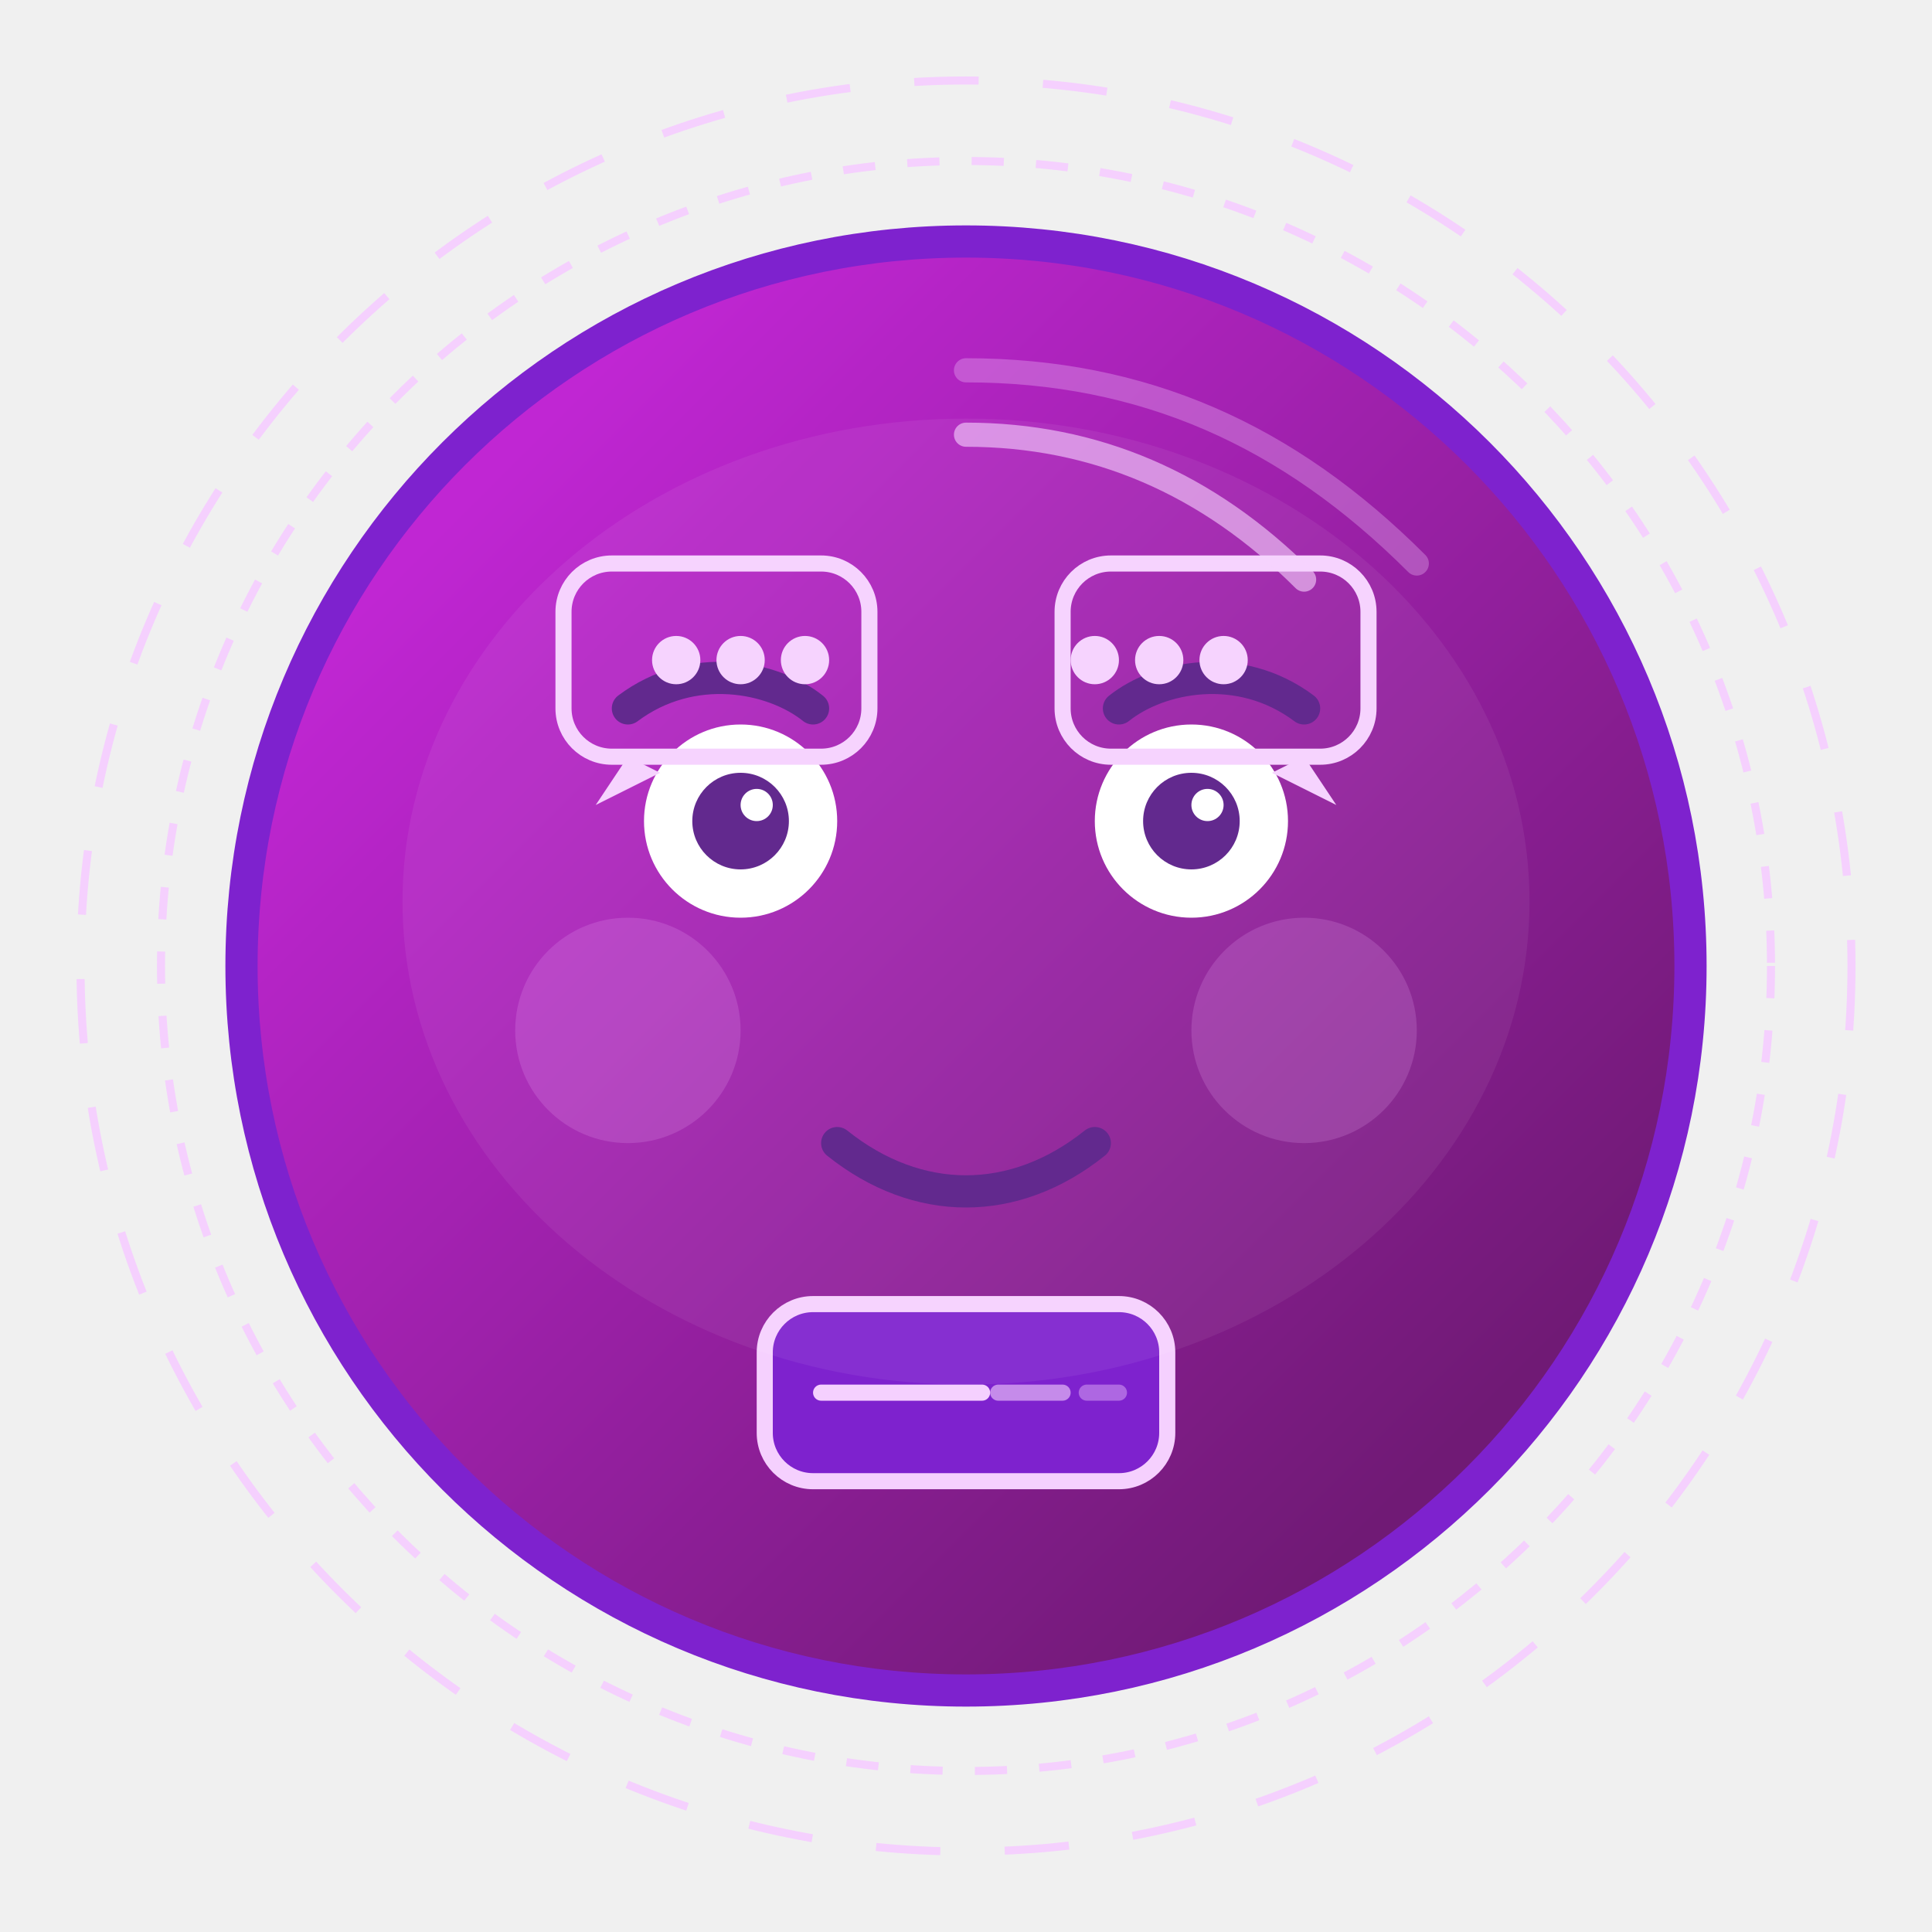
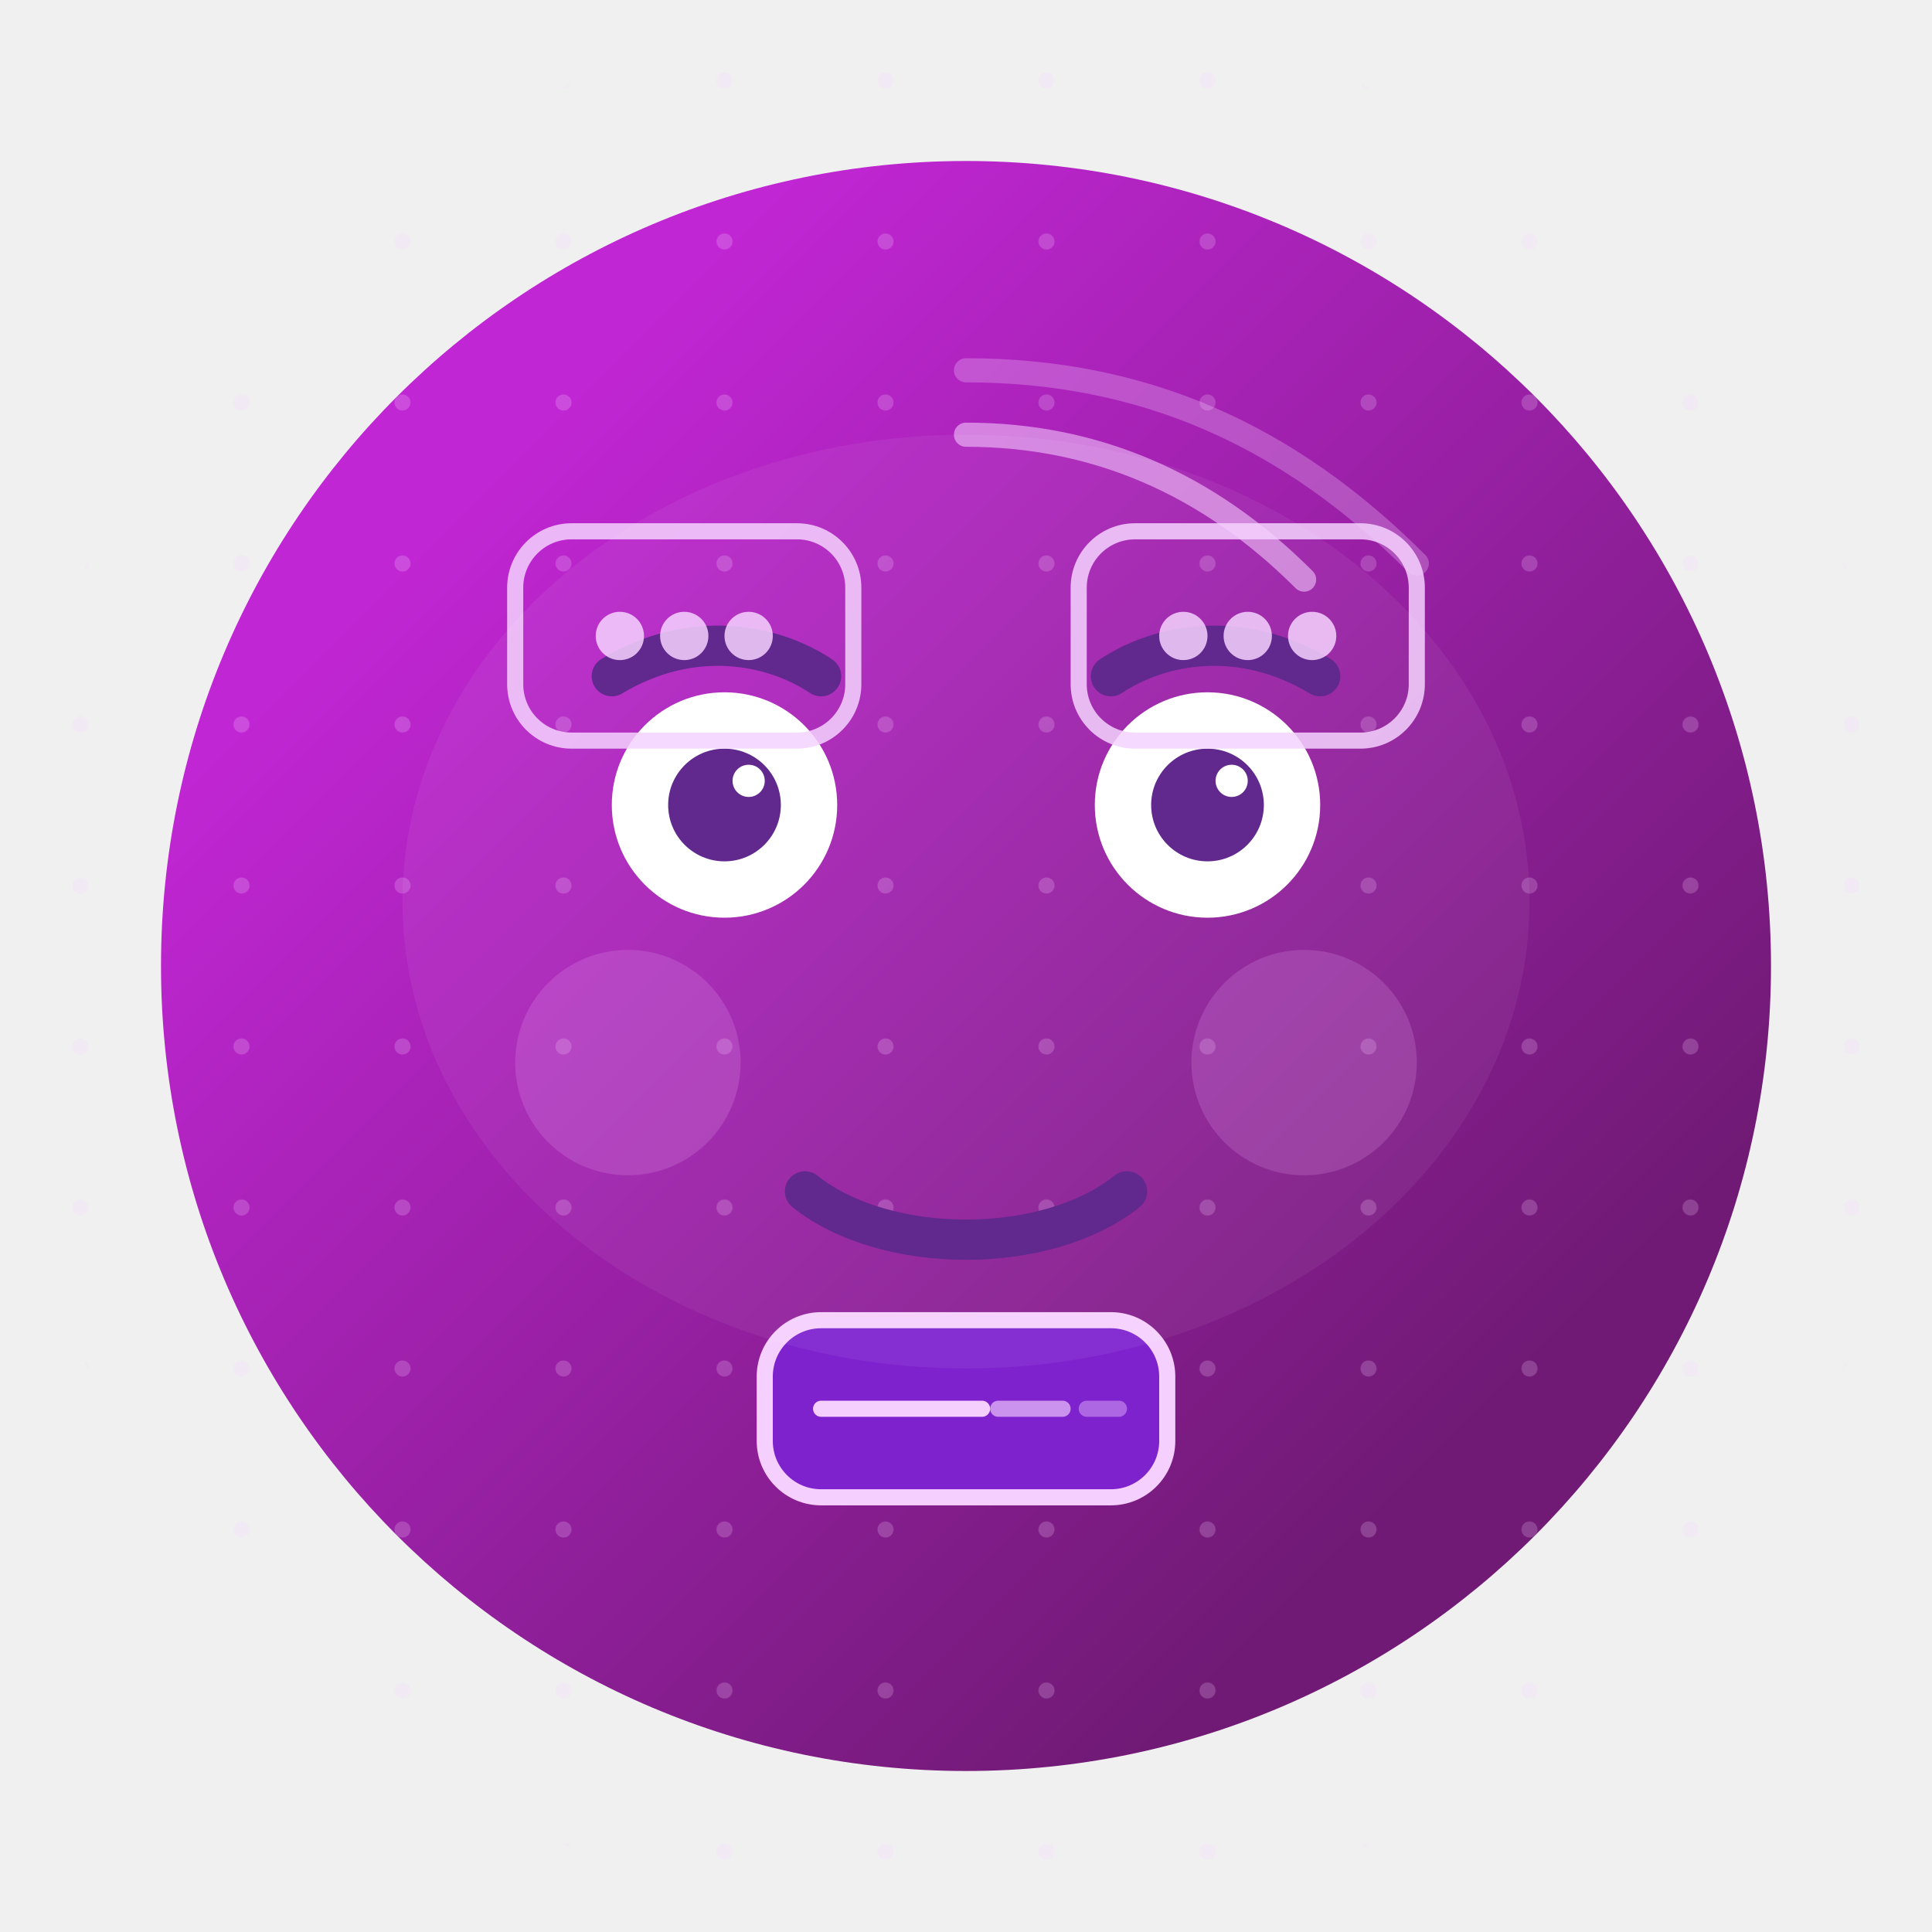
<svg xmlns="http://www.w3.org/2000/svg" width="240" height="240" viewBox="0 0 240 240" fill="none">
-   <circle cx="120" cy="120" r="100" stroke="#f5d0fe" stroke-width="1" stroke-dasharray="4 4" />
-   <circle cx="120" cy="120" r="110" stroke="#f5d0fe" stroke-width="1" stroke-dasharray="8 8" />
-   <circle cx="120" cy="120" r="90" fill="url(#talko-face)" />
-   <circle cx="120" cy="120" r="90" stroke="#7e22ce" stroke-width="4" />
-   <circle cx="92" cy="102" r="12" fill="white" />
-   <circle cx="148" cy="102" r="12" fill="white" />
-   <circle cx="92" cy="102" r="6" fill="#581c87" />
-   <circle cx="148" cy="102" r="6" fill="#581c87" />
-   <circle cx="94" cy="100" r="2" fill="white" />
-   <circle cx="150" cy="100" r="2" fill="white" />
-   <path d="M78 88C86 82 96 84 101 88" stroke="#581c87" stroke-width="4" stroke-linecap="round" />
-   <path d="M162 88C154 82 144 84 139 88" stroke="#581c87" stroke-width="4" stroke-linecap="round" />
-   <path d="M104 142C114 150 126 150 136 142" stroke="#581c87" stroke-width="4" stroke-linecap="round" />
-   <rect x="70" y="70" width="38" height="24" rx="6" stroke="#f5d0fe" stroke-width="2" fill="none" />
-   <path d="M78 94l-4 6 8-4" fill="#f5d0fe" />
-   <rect x="132" y="70" width="38" height="24" rx="6" stroke="#f5d0fe" stroke-width="2" fill="none" />
-   <path d="M162 94l4 6-8-4" fill="#f5d0fe" />
-   <circle cx="84" cy="82" r="3" fill="#f5d0fe" />
-   <circle cx="92" cy="82" r="3" fill="#f5d0fe" />
-   <circle cx="100" cy="82" r="3" fill="#f5d0fe" />
-   <circle cx="144" cy="82" r="3" fill="#f5d0fe" />
-   <circle cx="152" cy="82" r="3" fill="#f5d0fe" />
-   <circle cx="136" cy="82" r="3" fill="#f5d0fe" />
-   <rect x="95" y="162" width="50" height="22" rx="6" fill="#7e22ce" stroke="#f5d0fe" stroke-width="2" />
-   <path d="M102 173h20" stroke="#f5d0fe" stroke-width="2" stroke-linecap="round" />
-   <path d="M124 173h8" stroke="#f5d0fe" stroke-width="2" stroke-linecap="round" opacity="0.6" />
-   <path d="M135 173h4" stroke="#f5d0fe" stroke-width="2" stroke-linecap="round" opacity="0.4" />
-   <path d="M120 54c16 0 30 6 42 18" stroke="#f5d0fe" stroke-width="3" stroke-linecap="round" stroke-opacity="0.6" />
-   <path d="M120 46c22 0 40 8 56 24" stroke="#f5d0fe" stroke-width="3" stroke-linecap="round" stroke-opacity="0.3" />
-   <circle cx="78" cy="128" r="14" fill="#f0abfc" opacity="0.18" />
-   <circle cx="162" cy="128" r="14" fill="#f0abfc" opacity="0.18" />
-   <ellipse cx="120" cy="112" rx="70" ry="60" fill="#ffffff" opacity="0.06" />
+   <circle cx="120" cy="120" r="100" fill="url(#talko-face)" />
+   <circle cx="120" cy="120" r="120" fill="url(#bgPatternTalko)" opacity="0.22" />
+   <circle cx="90" cy="100" r="14" fill="white" />
+   <circle cx="150" cy="100" r="14" fill="white" />
+   <circle cx="90" cy="100" r="7" fill="#581c87" />
+   <circle cx="150" cy="100" r="7" fill="#581c87" />
+   <circle cx="93" cy="97" r="2" fill="white" />
+   <circle cx="153" cy="97" r="2" fill="white" />
+   <path d="M76 84C86 78 96 80 102 84" stroke="#581c87" stroke-width="5" stroke-linecap="round" />
+   <path d="M164 84C154 78 144 80 138 84" stroke="#581c87" stroke-width="5" stroke-linecap="round" />
+   <path d="M100 148C110 156 130 156 140 148" stroke="#581c87" stroke-width="5" stroke-linecap="round" />
+   <g opacity="0.85">
+     <rect x="64" y="66" width="42" height="26" rx="7" stroke="#f5d0fe" stroke-width="2" fill="none" />
+     <circle cx="77" cy="79" r="3" fill="#f5d0fe" />
+     <circle cx="85" cy="79" r="3" fill="#f5d0fe" />
+     <circle cx="93" cy="79" r="3" fill="#f5d0fe" />
+     <rect x="134" y="66" width="42" height="26" rx="7" stroke="#f5d0fe" stroke-width="2" fill="none" />
+     <circle cx="147" cy="79" r="3" fill="#f5d0fe" />
+     <circle cx="155" cy="79" r="3" fill="#f5d0fe" />
+     <circle cx="163" cy="79" r="3" fill="#f5d0fe" />
+   </g>
+   <rect x="95" y="164" width="50" height="22" rx="7" fill="#7e22ce" stroke="#f5d0fe" stroke-width="2" />
+   <path d="M102 175h20" stroke="#f5d0fe" stroke-width="2" stroke-linecap="round" />
+   <path d="M124 175h8" stroke="#f5d0fe" stroke-width="2" stroke-linecap="round" opacity="0.65" />
+   <path d="M135 175h4" stroke="#f5d0fe" stroke-width="2" stroke-linecap="round" opacity="0.4" />
+   <path d="M120 54c16 0 30 6 42 18" stroke="#f5d0fe" stroke-width="3" stroke-linecap="round" stroke-opacity="0.55" />
+   <path d="M120 46c22 0 40 8 56 24" stroke="#f5d0fe" stroke-width="3" stroke-linecap="round" stroke-opacity="0.28" />
+   <circle cx="78" cy="132" r="14" fill="#f0abfc" opacity="0.18" />
+   <circle cx="162" cy="132" r="14" fill="#f0abfc" opacity="0.18" />
+   <ellipse cx="120" cy="112" rx="70" ry="58" fill="#ffffff" opacity="0.055" />
  <defs>
    <linearGradient id="talko-face" x1="60" y1="60" x2="180" y2="180" gradientUnits="userSpaceOnUse">
      <stop offset="0%" stop-color="#c026d3" />
      <stop offset="100%" stop-color="#701a75" />
    </linearGradient>
+     <pattern id="bgPatternTalko" x="0" y="0" width="20" height="20" patternUnits="userSpaceOnUse">
+       <circle cx="10" cy="10" r="1" fill="#f5d0fe" />
+     </pattern>
  </defs>
</svg>
